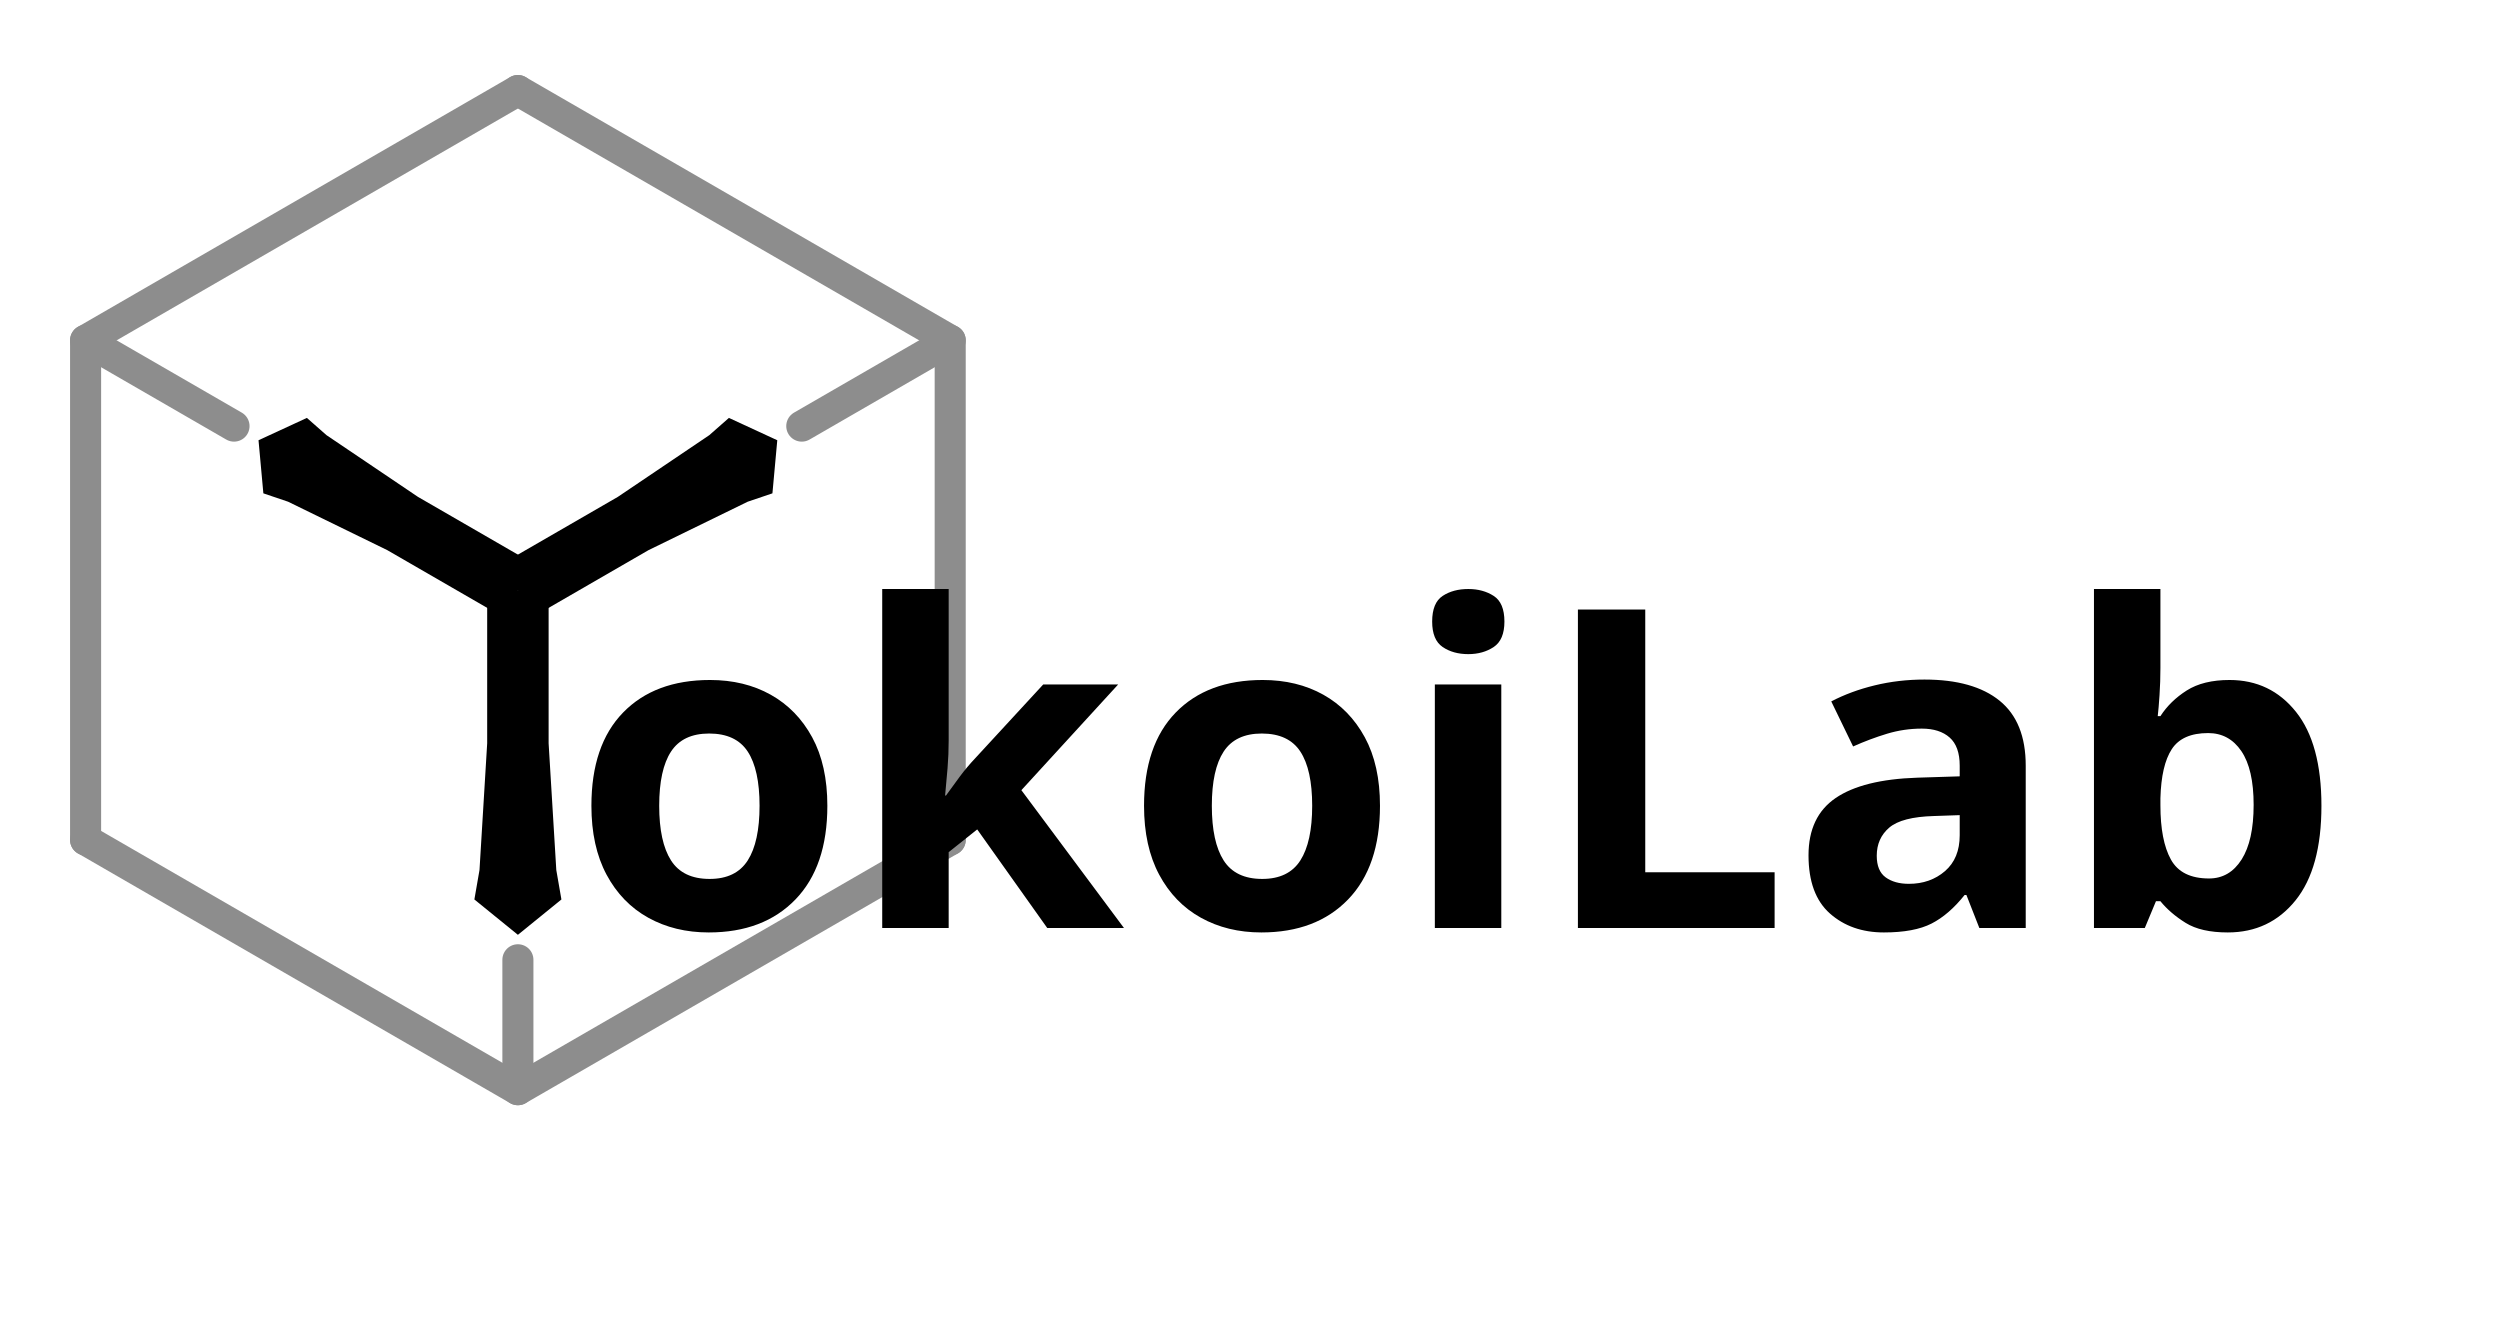
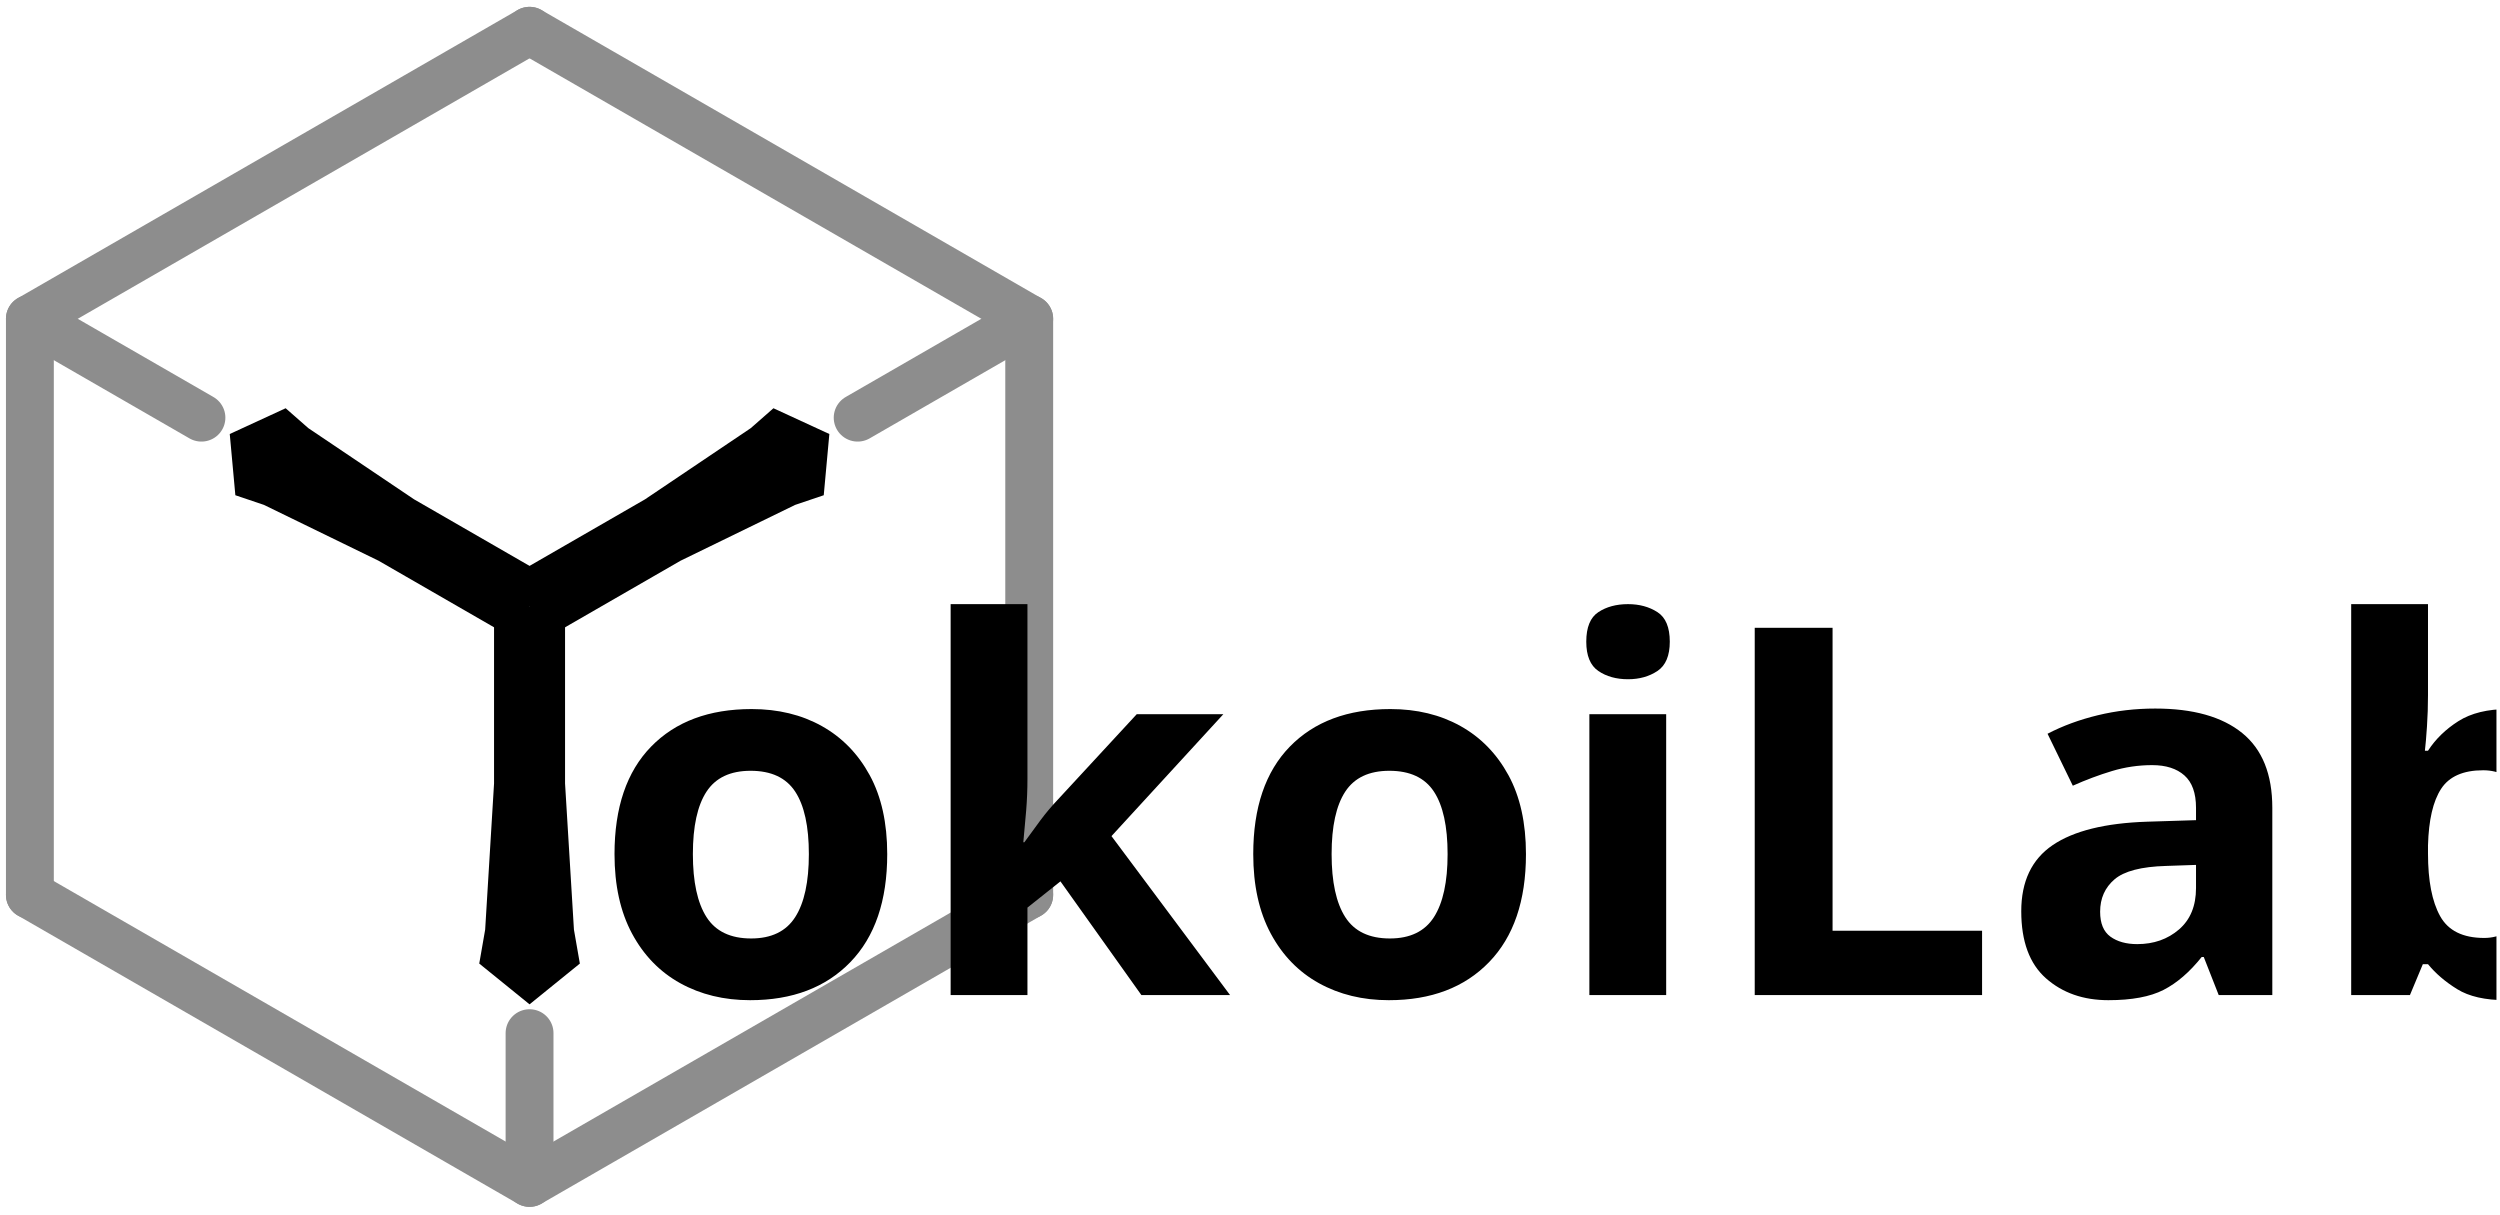
- <svg xmlns="http://www.w3.org/2000/svg" width="3548" height="1870" xml:space="preserve" overflow="hidden">
-   <g transform="translate(-838 -444)">
-     <g>
-       <g>
-         <g>
-           <g>
-             <g>
-               <path d="M729.596 835.861 773.192 835.861 773.192 1053.11 784.091 1232.77 791.357 1274.55 729.596 1324.68 667.835 1274.55 675.101 1232.77 686 1053.11 686 835.861Z" fill="#000000" fill-rule="nonzero" fill-opacity="1" transform="matrix(1 0 0 1.00076 843.404 445)" />
-             </g>
-             <g>
-               <path d="M729.596 835.861 707.798 798.106 871.404 703.648 1001.24 616.1 1029.07 591.642 1097.71 623.331 1090.83 698.615 1055.74 710.488 915 779.159 751.394 873.616Z" fill="#000000" fill-rule="nonzero" fill-opacity="1" transform="matrix(1 0 0 1.00076 843.404 445)" />
-             </g>
-             <g>
-               <path d="M729.596 835.861 707.798 873.616 544.192 779.159 403.453 710.488 368.357 698.615 361.482 623.331 430.118 591.642 457.948 616.1 587.788 703.648 751.394 798.106Z" fill="#000000" fill-rule="nonzero" fill-opacity="1" transform="matrix(1 0 0 1.00076 843.404 445)" />
-             </g>
-             <g>
-               <path d="M729.596 127.426 1343.12 481.644" stroke="#8D8D8D" stroke-width="44.086" stroke-linecap="round" stroke-linejoin="round" stroke-miterlimit="4" stroke-opacity="1" fill="none" fill-rule="nonzero" transform="matrix(1 0 0 1.00076 843.404 445)" />
-             </g>
-             <g>
-               <path d="M1343.12 481.644 1343.12 1190.08" stroke="#8D8D8D" stroke-width="44.086" stroke-linecap="round" stroke-linejoin="round" stroke-miterlimit="4" stroke-opacity="1" fill="none" fill-rule="nonzero" transform="matrix(1 0 0 1.00076 843.404 445)" />
-             </g>
-             <g>
-               <path d="M1343.12 1190.08 729.596 1544.3" stroke="#8D8D8D" stroke-width="44.086" stroke-linecap="round" stroke-linejoin="round" stroke-miterlimit="4" stroke-opacity="1" fill="none" fill-rule="nonzero" transform="matrix(1 0 0 1.00076 843.404 445)" />
-             </g>
-             <g>
-               <path d="M729.596 1544.3 116.073 1190.08" stroke="#8D8D8D" stroke-width="44.086" stroke-linecap="round" stroke-linejoin="round" stroke-miterlimit="4" stroke-opacity="1" fill="none" fill-rule="nonzero" transform="matrix(1 0 0 1.00076 843.404 445)" />
-             </g>
-             <g>
-               <path d="M116.073 1190.08 116.073 481.644" stroke="#8D8D8D" stroke-width="44.086" stroke-linecap="round" stroke-linejoin="round" stroke-miterlimit="4" stroke-opacity="1" fill="none" fill-rule="nonzero" transform="matrix(1 0 0 1.00076 843.404 445)" />
-             </g>
-             <g>
-               <path d="M116.073 481.644 729.596 127.426" stroke="#8D8D8D" stroke-width="44.086" stroke-linecap="round" stroke-linejoin="round" stroke-miterlimit="4" stroke-opacity="1" fill="none" fill-rule="nonzero" transform="matrix(1 0 0 1.00076 843.404 445)" />
-             </g>
-             <g>
-               <path d="M122.209 485.186 326.716 603.258" stroke="#8D8D8D" stroke-width="44.086" stroke-linecap="round" stroke-linejoin="round" stroke-miterlimit="4" stroke-opacity="1" fill="none" fill-rule="nonzero" transform="matrix(1 0 0 1.00076 843.404 445)" />
-             </g>
-             <g>
-               <path d="M1336.98 485.186 1132.48 603.258" stroke="#8D8D8D" stroke-width="44.086" stroke-linecap="round" stroke-linejoin="round" stroke-miterlimit="4" stroke-opacity="1" fill="none" fill-rule="nonzero" transform="matrix(1 0 0 1.00076 843.404 445)" />
-             </g>
-             <g>
-               <path d="M729.596 1537.21 729.596 1360.1" stroke="#8D8D8D" stroke-width="44.086" stroke-linecap="round" stroke-linejoin="round" stroke-miterlimit="4" stroke-opacity="1" fill="none" fill-rule="nonzero" transform="matrix(1 0 0 1.00076 843.404 445)" />
-             </g>
-           </g>
+ <svg xmlns="http://www.w3.org/2000/svg" width="706" height="343" xml:space="preserve" overflow="hidden">
+   <defs>
+     <clipPath id="clip0">
+       <rect x="238" y="226" width="706" height="343" />
+     </clipPath>
+     <clipPath id="clip1">
+       <rect x="238" y="226" width="706" height="343" />
+     </clipPath>
+     <clipPath id="clip2">
+       <rect x="239" y="227" width="704" height="342" />
+     </clipPath>
+     <clipPath id="clip3">
+       <rect x="239" y="227" width="704" height="342" />
+     </clipPath>
+   </defs>
+   <g clip-path="url(#clip0)" transform="translate(-238 -226)">
+     <g clip-path="url(#clip1)">
+       <g clip-path="url(#clip2)">
+         <g clip-path="url(#clip3)">
+           <path d="M167.546 191.949 177.557 191.949 177.557 241.838 180.06 283.095 181.729 292.69 167.546 304.202 153.363 292.69 155.031 283.095 157.534 241.838 157.534 191.949Z" fill="#000000" fill-rule="nonzero" fill-opacity="1" transform="matrix(1.00152 0 0 1 219.745 205.422)" />
+           <path d="M167.546 191.949 162.54 183.278 200.111 161.587 229.926 141.482 236.317 135.866 252.08 143.143 250.5 160.431 242.442 163.158 210.122 178.927 172.551 200.619Z" fill="#000000" fill-rule="nonzero" fill-opacity="1" transform="matrix(1.00152 0 0 1 219.745 205.422)" />
+           <path d="M167.546 191.949 162.54 200.619 124.969 178.927 92.65 163.158 84.59 160.431 83.011 143.143 98.773 135.866 105.164 141.482 134.981 161.587 172.551 183.278Z" fill="#000000" fill-rule="nonzero" fill-opacity="1" transform="matrix(1.00152 0 0 1 219.745 205.422)" />
+           <path d="M167.546 29.262 308.436 110.606" stroke="#8D8D8D" stroke-width="13.498" stroke-linecap="round" stroke-linejoin="round" stroke-miterlimit="4" stroke-opacity="1" fill="none" fill-rule="nonzero" transform="matrix(1.00152 0 0 1 219.745 205.422)" />
+           <path d="M308.436 110.606 308.436 273.292" stroke="#8D8D8D" stroke-width="13.498" stroke-linecap="round" stroke-linejoin="round" stroke-miterlimit="4" stroke-opacity="1" fill="none" fill-rule="nonzero" transform="matrix(1.00152 0 0 1 219.745 205.422)" />
+           <path d="M308.436 273.292 167.546 354.636" stroke="#8D8D8D" stroke-width="13.498" stroke-linecap="round" stroke-linejoin="round" stroke-miterlimit="4" stroke-opacity="1" fill="none" fill-rule="nonzero" transform="matrix(1.00152 0 0 1 219.745 205.422)" />
+           <path d="M167.546 354.636 26.655 273.292" stroke="#8D8D8D" stroke-width="13.498" stroke-linecap="round" stroke-linejoin="round" stroke-miterlimit="4" stroke-opacity="1" fill="none" fill-rule="nonzero" transform="matrix(1.00152 0 0 1 219.745 205.422)" />
+           <path d="M26.655 273.292 26.655 110.606" stroke="#8D8D8D" stroke-width="13.498" stroke-linecap="round" stroke-linejoin="round" stroke-miterlimit="4" stroke-opacity="1" fill="none" fill-rule="nonzero" transform="matrix(1.00152 0 0 1 219.745 205.422)" />
+           <path d="M26.655 110.606 167.546 29.262" stroke="#8D8D8D" stroke-width="13.498" stroke-linecap="round" stroke-linejoin="round" stroke-miterlimit="4" stroke-opacity="1" fill="none" fill-rule="nonzero" transform="matrix(1.00152 0 0 1 219.745 205.422)" />
+           <path d="M28.064 111.419 75.028 138.533" stroke="#8D8D8D" stroke-width="13.498" stroke-linecap="round" stroke-linejoin="round" stroke-miterlimit="4" stroke-opacity="1" fill="none" fill-rule="nonzero" transform="matrix(1.00152 0 0 1 219.745 205.422)" />
+           <path d="M307.026 111.419 260.065 138.533" stroke="#8D8D8D" stroke-width="13.498" stroke-linecap="round" stroke-linejoin="round" stroke-miterlimit="4" stroke-opacity="1" fill="none" fill-rule="nonzero" transform="matrix(1.00152 0 0 1 219.745 205.422)" />
+           <path d="M167.546 353.007 167.546 312.336" stroke="#8D8D8D" stroke-width="13.498" stroke-linecap="round" stroke-linejoin="round" stroke-miterlimit="4" stroke-opacity="1" fill="none" fill-rule="nonzero" transform="matrix(1.00152 0 0 1 219.745 205.422)" />
+           <text fill="#000000" fill-opacity="1" font-family="Optima,Optima_MSFontService,sans-serif" font-style="normal" font-variant="normal" font-weight="700" font-stretch="normal" font-size="633" text-anchor="start" direction="ltr" writing-mode="lr-tb" unicode-bidi="normal" text-decoration="none" transform="matrix(0.22999 0 0 0.229467 404.987 507)">okoi</text>
+           <text fill="#000000" fill-opacity="1" font-family="Optima,Optima_MSFontService,sans-serif" font-style="normal" font-variant="normal" font-weight="700" font-stretch="normal" font-size="633" text-anchor="start" direction="ltr" writing-mode="lr-tb" unicode-bidi="normal" text-decoration="none" transform="matrix(0.22999 0 0 0.229467 720.432 507)">Lab</text>
        </g>
      </g>
-       <text fill="#000000" fill-opacity="1" font-family="Optima,Optima_MSFontService,sans-serif" font-style="normal" font-variant="normal" font-weight="700" font-stretch="normal" font-size="633" text-anchor="start" direction="ltr" writing-mode="lr-tb" unicode-bidi="normal" text-decoration="none" transform="matrix(1 0 0 1 1648.84 1761)">okoi</text>
-       <text fill="#000000" fill-opacity="1" font-family="Optima,Optima_MSFontService,sans-serif" font-style="normal" font-variant="normal" font-weight="700" font-stretch="normal" font-size="633" text-anchor="start" direction="ltr" writing-mode="lr-tb" unicode-bidi="normal" text-decoration="none" transform="matrix(1 0 0 1 3020.4 1761)">Lab</text>
    </g>
  </g>
</svg>
